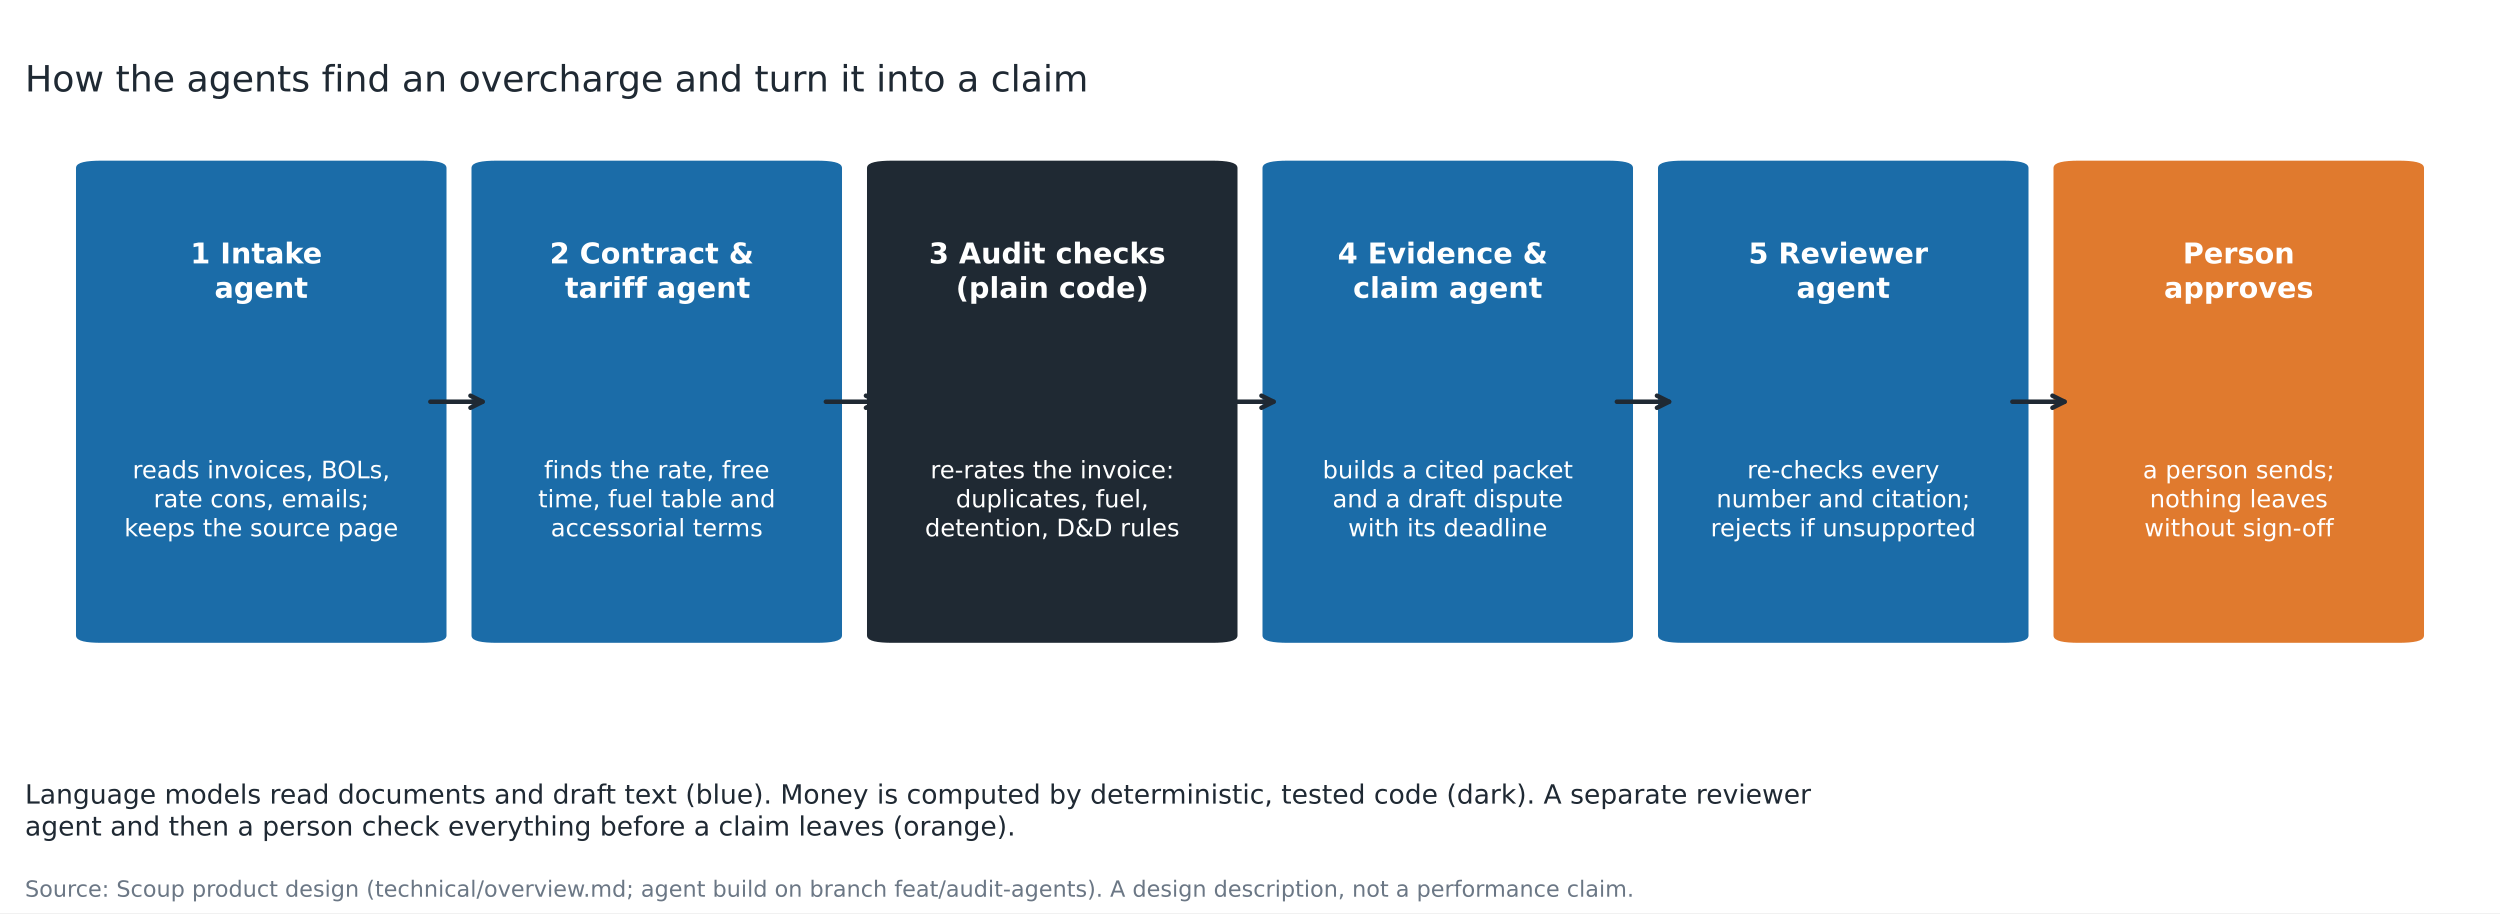
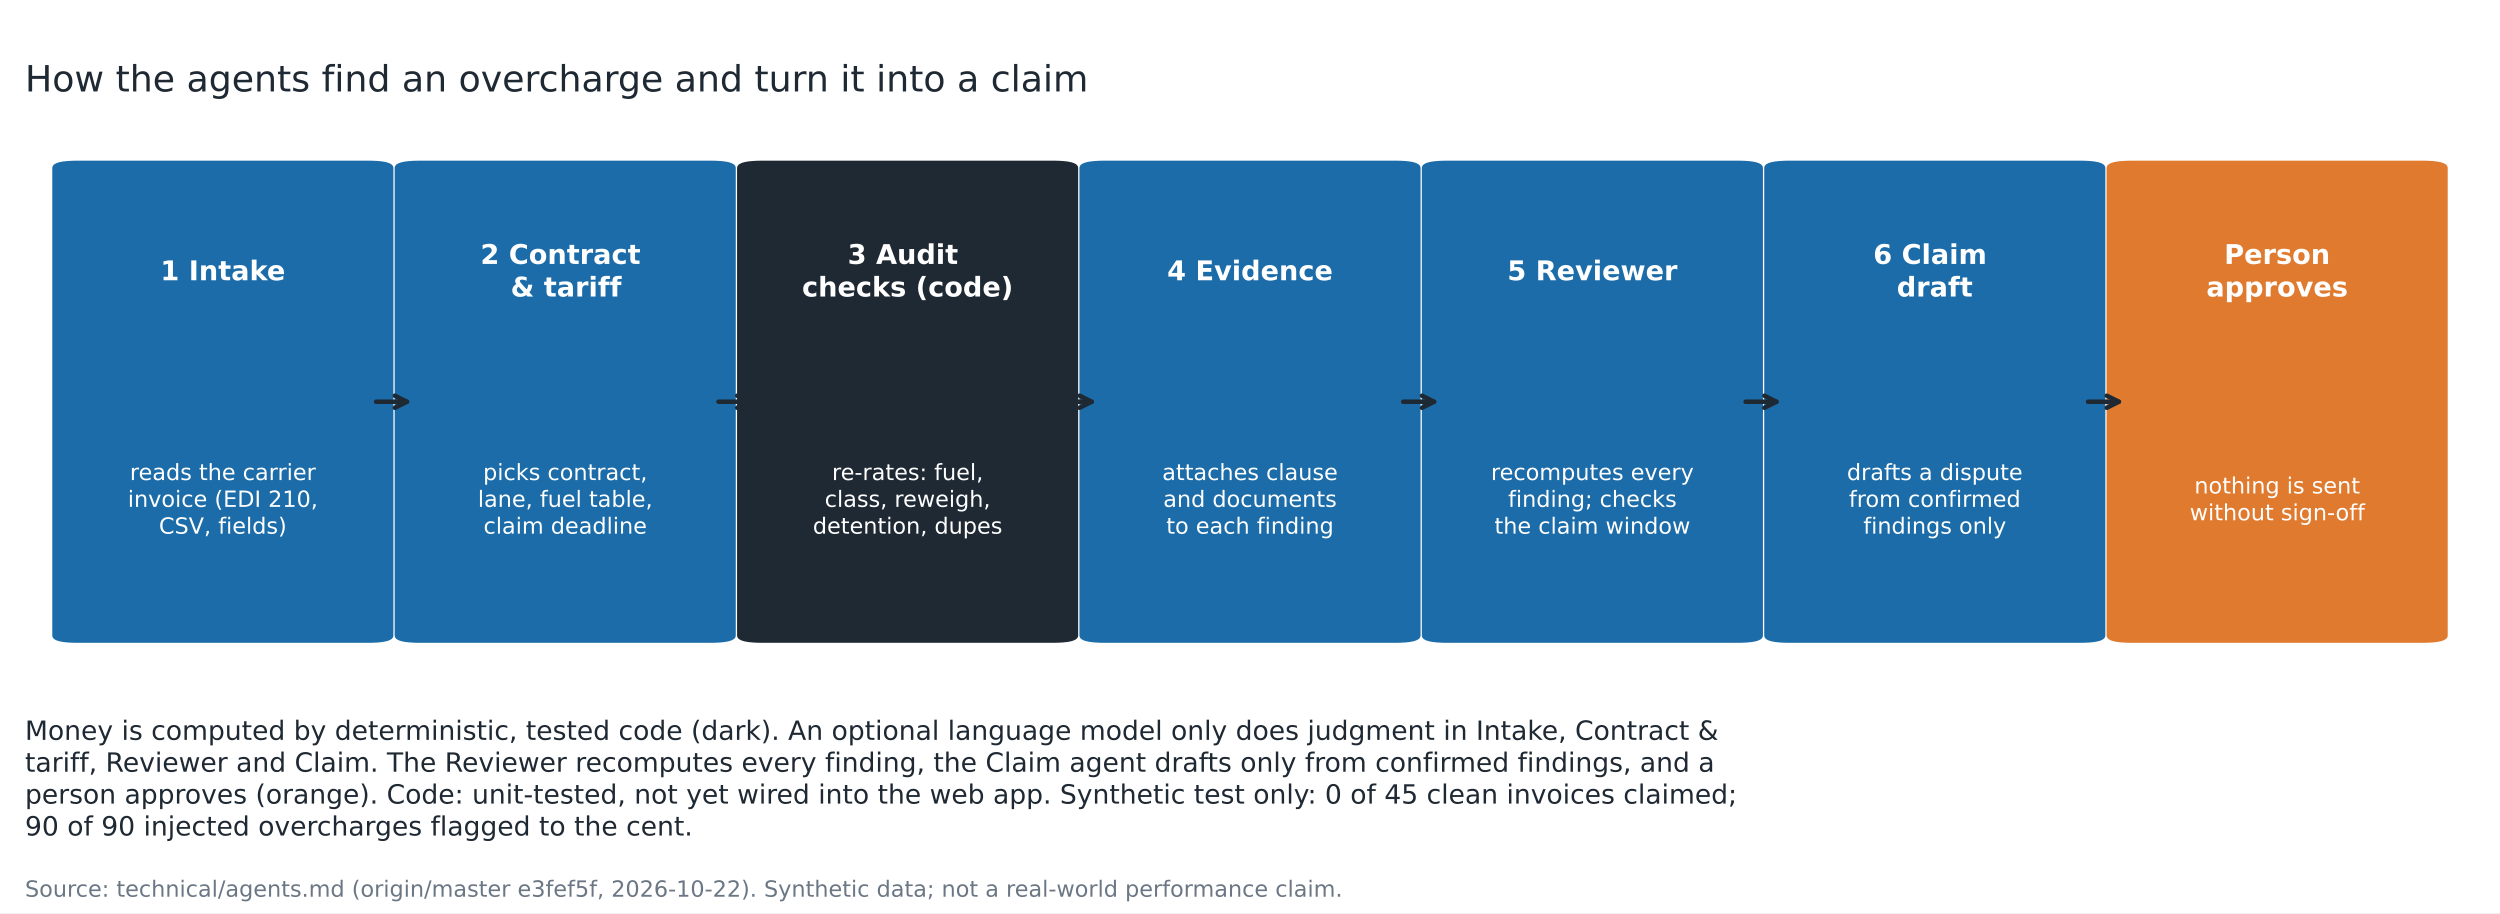
<svg xmlns="http://www.w3.org/2000/svg" width="828pt" height="302.4pt" viewBox="0 0 828 302.4" version="1.1">
  <defs>
    <style type="text/css">*{stroke-linejoin: round; stroke-linecap: butt}</style>
  </defs>
  <g id="figure_1">
    <g id="patch_1">
      <path d="M 0 302.4  L 828 302.4  L 828 0  L 0 0  z " style="fill: #ffffff" />
    </g>
    <g id="axes_1">
      <g id="patch_2">
-         <path d="M 33.782 212.406  L 139.27 212.406  Q 147.384 212.406 147.384 210.47  L 147.384 55.642  Q 147.384 53.706 139.27 53.706  L 33.782 53.706  Q 25.668 53.706 25.668 55.642  L 25.668 210.47  Q 25.668 212.406 33.782 212.406  z " clip-path="url(#p7cbf3c0ef2)" style="fill: #1b6ca8; stroke: #1b6ca8; stroke-linejoin: miter" />
+         <path d="M 25.929 212.406  L 121.679 212.406  Q 129.793 212.406 129.793 210.47  L 129.793 55.642  Q 129.793 53.706 121.679 53.706  L 25.929 53.706  Q 17.814 53.706 17.814 55.642  L 17.814 210.47  Q 17.814 212.406 25.929 212.406  z " clip-path="url(#p0f90ff3356)" style="fill: #1b6ca8; stroke: #1b6ca8; stroke-linejoin: miter" />
      </g>
      <g id="patch_3">
-         <path d="M 164.772 212.406  L 270.259 212.406  Q 278.374 212.406 278.374 210.47  L 278.374 55.642  Q 278.374 53.706 270.259 53.706  L 164.772 53.706  Q 156.658 53.706 156.658 55.642  L 156.658 210.47  Q 156.658 212.406 164.772 212.406  z " clip-path="url(#p7cbf3c0ef2)" style="fill: #1b6ca8; stroke: #1b6ca8; stroke-linejoin: miter" />
+         <path d="M 139.328 212.406  L 235.077 212.406  Q 243.192 212.406 243.192 210.47  L 243.192 55.642  Q 243.192 53.706 235.077 53.706  L 139.328 53.706  Q 131.213 53.706 131.213 55.642  L 131.213 210.47  Q 131.213 212.406 139.328 212.406  z " clip-path="url(#p0f90ff3356)" style="fill: #1b6ca8; stroke: #1b6ca8; stroke-linejoin: miter" />
      </g>
      <g id="patch_4">
-         <path d="M 295.762 212.406  L 401.249 212.406  Q 409.363 212.406 409.363 210.47  L 409.363 55.642  Q 409.363 53.706 401.249 53.706  L 295.762 53.706  Q 287.647 53.706 287.647 55.642  L 287.647 210.47  Q 287.647 212.406 295.762 212.406  z " clip-path="url(#p7cbf3c0ef2)" style="fill: #1f2933; stroke: #1f2933; stroke-linejoin: miter" />
+         <path d="M 252.726 212.406  L 348.476 212.406  Q 356.591 212.406 356.591 210.47  L 356.591 55.642  Q 356.591 53.706 348.476 53.706  L 252.726 53.706  Q 244.612 53.706 244.612 55.642  L 244.612 210.47  Q 244.612 212.406 252.726 212.406  z " clip-path="url(#p0f90ff3356)" style="fill: #1f2933; stroke: #1f2933; stroke-linejoin: miter" />
      </g>
      <g id="patch_5">
-         <path d="M 426.751 212.406  L 532.238 212.406  Q 540.353 212.406 540.353 210.47  L 540.353 55.642  Q 540.353 53.706 532.238 53.706  L 426.751 53.706  Q 418.637 53.706 418.637 55.642  L 418.637 210.47  Q 418.637 212.406 426.751 212.406  z " clip-path="url(#p7cbf3c0ef2)" style="fill: #1b6ca8; stroke: #1b6ca8; stroke-linejoin: miter" />
+         <path d="M 366.125 212.406  L 461.875 212.406  Q 469.989 212.406 469.989 210.47  L 469.989 55.642  Q 469.989 53.706 461.875 53.706  L 366.125 53.706  Q 358.011 53.706 358.011 55.642  L 358.011 210.47  Q 358.011 212.406 366.125 212.406  z " clip-path="url(#p0f90ff3356)" style="fill: #1b6ca8; stroke: #1b6ca8; stroke-linejoin: miter" />
      </g>
      <g id="patch_6">
-         <path d="M 557.741 212.406  L 663.228 212.406  Q 671.342 212.406 671.342 210.47  L 671.342 55.642  Q 671.342 53.706 663.228 53.706  L 557.741 53.706  Q 549.626 53.706 549.626 55.642  L 549.626 210.47  Q 549.626 212.406 557.741 212.406  z " clip-path="url(#p7cbf3c0ef2)" style="fill: #1b6ca8; stroke: #1b6ca8; stroke-linejoin: miter" />
+         <path d="M 479.524 212.406  L 575.274 212.406  Q 583.388 212.406 583.388 210.47  L 583.388 55.642  Q 583.388 53.706 575.274 53.706  L 479.524 53.706  Q 471.409 53.706 471.409 55.642  L 471.409 210.47  Q 471.409 212.406 479.524 212.406  z " clip-path="url(#p0f90ff3356)" style="fill: #1b6ca8; stroke: #1b6ca8; stroke-linejoin: miter" />
      </g>
      <g id="patch_7">
-         <path d="M 688.73 212.406  L 794.218 212.406  Q 802.332 212.406 802.332 210.47  L 802.332 55.642  Q 802.332 53.706 794.218 53.706  L 688.73 53.706  Q 680.616 53.706 680.616 55.642  L 680.616 210.47  Q 680.616 212.406 688.73 212.406  z " clip-path="url(#p7cbf3c0ef2)" style="fill: #e07a2e; stroke: #e07a2e; stroke-linejoin: miter" />
+         <path d="M 592.923 212.406  L 688.672 212.406  Q 696.787 212.406 696.787 210.47  L 696.787 55.642  Q 696.787 53.706 688.672 53.706  L 592.923 53.706  Q 584.808 53.706 584.808 55.642  L 584.808 210.47  Q 584.808 212.406 592.923 212.406  z " clip-path="url(#p0f90ff3356)" style="fill: #1b6ca8; stroke: #1b6ca8; stroke-linejoin: miter" />
+       </g>
+       <g id="patch_8">
+         <path d="M 706.321 212.406  L 802.071 212.406  Q 810.186 212.406 810.186 210.47  L 810.186 55.642  Q 810.186 53.706 802.071 53.706  L 706.321 53.706  Q 698.207 53.706 698.207 55.642  L 698.207 210.47  Q 698.207 212.406 706.321 212.406  z " clip-path="url(#p0f90ff3356)" style="fill: #e07a2e; stroke: #e07a2e; stroke-linejoin: miter" />
      </g>
      <g id="text_1">
-         <text style="font-weight: 700; font-size: 9.5px; font-family: 'DejaVu Sans'; fill: #ffffff" transform="translate(63.03651 87.2453)">1  Intake</text>
-         <text style="font-weight: 700; font-size: 9.5px; font-family: 'DejaVu Sans'; fill: #ffffff" transform="translate(71.04694 98.64715)">agent</text>
+         <text style="font-weight: 700; font-size: 9px; font-family: 'DejaVu Sans'; text-anchor: middle; fill: #ffffff" x="73.804" y="92.816" transform="rotate(-0 73.80378 92.81632)">1  Intake</text>
      </g>
      <g id="text_2">
-         <text style="font-size: 8px; font-family: 'DejaVu Sans'; fill: #ffffff" transform="translate(43.89663 158.4334)">reads invoices, BOLs,</text>
-         <text style="font-size: 8px; font-family: 'DejaVu Sans'; fill: #ffffff" transform="translate(50.85912 168.0356)">rate cons, emails;</text>
-         <text style="font-size: 8px; font-family: 'DejaVu Sans'; fill: #ffffff" transform="translate(41.15413 177.6377)">keeps the source page</text>
+         <text style="font-size: 7.4px; font-family: 'DejaVu Sans'; fill: #ffffff" transform="translate(43.01516 158.9977)">reads the carrier</text>
+         <text style="font-size: 7.4px; font-family: 'DejaVu Sans'; fill: #ffffff" transform="translate(42.32603 167.8797)">invoice (EDI 210,</text>
+         <text style="font-size: 7.4px; font-family: 'DejaVu Sans'; fill: #ffffff" transform="translate(52.63342 176.7617)">CSV, fields)</text>
      </g>
-       <g id="patch_8">
-         <path d="M 142.542 133.056  Q 152.021 133.056 159.822 133.056  " style="fill: none; stroke: #1f2933; stroke-width: 1.5; stroke-linecap: round" />
-         <path d="M 155.822 131.056  L 159.822 133.056  L 155.822 135.056  " style="fill: none; stroke: #1f2933; stroke-width: 1.5; stroke-linecap: round" />
+       <g id="patch_9">
+         <path d="M 124.558 133.056  Q 130.503 133.056 134.771 133.056  " style="fill: none; stroke: #1f2933; stroke-width: 1.5; stroke-linecap: round" />
+         <path d="M 130.771 131.056  L 134.771 133.056  L 130.771 135.056  " style="fill: none; stroke: #1f2933; stroke-width: 1.5; stroke-linecap: round" />
      </g>
      <g id="text_3">
-         <text style="font-weight: 700; font-size: 9.5px; font-family: 'DejaVu Sans'; fill: #ffffff" transform="translate(182.0724 87.24456)">2  Contract &amp;</text>
-         <text style="font-weight: 700; font-size: 9.5px; font-family: 'DejaVu Sans'; fill: #ffffff" transform="translate(187.0889 98.64715)">tariff agent</text>
+         <text style="font-weight: 700; font-size: 9px; font-family: 'DejaVu Sans'; fill: #ffffff" transform="translate(159.1155 87.41474)">2  Contract</text>
+         <text style="font-weight: 700; font-size: 9px; font-family: 'DejaVu Sans'; fill: #ffffff" transform="translate(169.1174 98.2172)">&amp; tariff</text>
      </g>
      <g id="text_4">
-         <text style="font-size: 8px; font-family: 'DejaVu Sans'; fill: #ffffff" transform="translate(180.1769 158.4334)">finds the rate, free</text>
-         <text style="font-size: 8px; font-family: 'DejaVu Sans'; fill: #ffffff" transform="translate(178.2212 168.0356)">time, fuel table and</text>
-         <text style="font-size: 8px; font-family: 'DejaVu Sans'; fill: #ffffff" transform="translate(182.4162 177.6377)">accessorial terms</text>
+         <text style="font-size: 7.4px; font-family: 'DejaVu Sans'; fill: #ffffff" transform="translate(160.0023 158.9977)">picks contract,</text>
+         <text style="font-size: 7.4px; font-family: 'DejaVu Sans'; fill: #ffffff" transform="translate(158.2587 167.8797)">lane, fuel table,</text>
+         <text style="font-size: 7.4px; font-family: 'DejaVu Sans'; fill: #ffffff" transform="translate(160.1457 176.7617)">claim deadline</text>
      </g>
-       <g id="patch_9">
-         <path d="M 273.532 133.056  Q 283.01 133.056 290.812 133.056  " style="fill: none; stroke: #1f2933; stroke-width: 1.5; stroke-linecap: round" />
-         <path d="M 286.812 131.056  L 290.812 133.056  L 286.812 135.056  " style="fill: none; stroke: #1f2933; stroke-width: 1.5; stroke-linecap: round" />
+       <g id="patch_10">
+         <path d="M 237.957 133.056  Q 243.902 133.056 248.17 133.056  " style="fill: none; stroke: #1f2933; stroke-width: 1.5; stroke-linecap: round" />
+         <path d="M 244.17 131.056  L 248.17 133.056  L 244.17 135.056  " style="fill: none; stroke: #1f2933; stroke-width: 1.5; stroke-linecap: round" />
      </g>
      <g id="text_5">
-         <text style="font-weight: 700; font-size: 9.5px; font-family: 'DejaVu Sans'; fill: #ffffff" transform="translate(307.6626 87.24493)">3  Audit checks</text>
-         <text style="font-weight: 700; font-size: 9.5px; font-family: 'DejaVu Sans'; fill: #ffffff" transform="translate(316.5652 98.64752)">(plain code)</text>
+         <text style="font-weight: 700; font-size: 9px; font-family: 'DejaVu Sans'; fill: #ffffff" transform="translate(280.7366 87.41509)">3  Audit</text>
+         <text style="font-weight: 700; font-size: 9px; font-family: 'DejaVu Sans'; fill: #ffffff" transform="translate(265.6271 98.21755)">checks (code)</text>
      </g>
      <g id="text_6">
-         <text style="font-size: 8px; font-family: 'DejaVu Sans'; fill: #ffffff" transform="translate(308.1483 158.4334)">re-rates the invoice:</text>
-         <text style="font-size: 8px; font-family: 'DejaVu Sans'; fill: #ffffff" transform="translate(316.5758 168.0356)">duplicates, fuel,</text>
-         <text style="font-size: 8px; font-family: 'DejaVu Sans'; fill: #ffffff" transform="translate(306.3496 177.6377)">detention, D&amp;D rules</text>
+         <text style="font-size: 7.4px; font-family: 'DejaVu Sans'; fill: #ffffff" transform="translate(275.5569 158.9977)">re-rates: fuel,</text>
+         <text style="font-size: 7.4px; font-family: 'DejaVu Sans'; fill: #ffffff" transform="translate(273.1484 167.8797)">class, reweigh,</text>
+         <text style="font-size: 7.4px; font-family: 'DejaVu Sans'; fill: #ffffff" transform="translate(269.2177 176.7617)">detention, dupes</text>
      </g>
-       <g id="patch_10">
-         <path d="M 404.522 133.056  Q 414 133.056 421.801 133.056  " style="fill: none; stroke: #1f2933; stroke-width: 1.5; stroke-linecap: round" />
-         <path d="M 417.801 131.056  L 421.801 133.056  L 417.801 135.056  " style="fill: none; stroke: #1f2933; stroke-width: 1.5; stroke-linecap: round" />
+       <g id="patch_11">
+         <path d="M 351.356 133.056  Q 357.301 133.056 361.569 133.056  " style="fill: none; stroke: #1f2933; stroke-width: 1.5; stroke-linecap: round" />
+         <path d="M 357.569 131.056  L 361.569 133.056  L 357.569 135.056  " style="fill: none; stroke: #1f2933; stroke-width: 1.5; stroke-linecap: round" />
      </g>
      <g id="text_7">
-         <text style="font-weight: 700; font-size: 9.5px; font-family: 'DejaVu Sans'; fill: #ffffff" transform="translate(443.0764 87.24493)">4  Evidence &amp;</text>
-         <text style="font-weight: 700; font-size: 9.5px; font-family: 'DejaVu Sans'; fill: #ffffff" transform="translate(448.1344 98.64752)">claim agent</text>
+         <text style="font-weight: 700; font-size: 9px; font-family: 'DejaVu Sans'; text-anchor: middle; fill: #ffffff" x="414" y="92.816" transform="rotate(-0 414 92.81632)">4  Evidence</text>
      </g>
      <g id="text_8">
-         <text style="font-size: 8px; font-family: 'DejaVu Sans'; fill: #ffffff" transform="translate(438.0373 158.4334)">builds a cited packet</text>
-         <text style="font-size: 8px; font-family: 'DejaVu Sans'; fill: #ffffff" transform="translate(441.3248 168.0356)">and a draft dispute</text>
-         <text style="font-size: 8px; font-family: 'DejaVu Sans'; fill: #ffffff" transform="translate(446.4936 177.6377)">with its deadline</text>
+         <text style="font-size: 7.4px; font-family: 'DejaVu Sans'; fill: #ffffff" transform="translate(384.9261 158.9977)">attaches clause</text>
+         <text style="font-size: 7.4px; font-family: 'DejaVu Sans'; fill: #ffffff" transform="translate(385.2672 167.8797)">and documents</text>
+         <text style="font-size: 7.4px; font-family: 'DejaVu Sans'; fill: #ffffff" transform="translate(386.2645 176.7617)">to each finding</text>
      </g>
-       <g id="patch_11">
-         <path d="M 535.511 133.056  Q 544.99 133.056 552.791 133.056  " style="fill: none; stroke: #1f2933; stroke-width: 1.5; stroke-linecap: round" />
-         <path d="M 548.791 131.056  L 552.791 133.056  L 548.791 135.056  " style="fill: none; stroke: #1f2933; stroke-width: 1.5; stroke-linecap: round" />
+       <g id="patch_12">
+         <path d="M 464.755 133.056  Q 470.699 133.056 474.967 133.056  " style="fill: none; stroke: #1f2933; stroke-width: 1.5; stroke-linecap: round" />
+         <path d="M 470.967 131.056  L 474.967 133.056  L 470.967 135.056  " style="fill: none; stroke: #1f2933; stroke-width: 1.5; stroke-linecap: round" />
      </g>
      <g id="text_9">
-         <text style="font-weight: 700; font-size: 9.5px; font-family: 'DejaVu Sans'; fill: #ffffff" transform="translate(579.0936 87.2453)">5  Reviewer</text>
-         <text style="font-weight: 700; font-size: 9.5px; font-family: 'DejaVu Sans'; fill: #ffffff" transform="translate(595.0053 98.64715)">agent</text>
+         <text style="font-weight: 700; font-size: 9px; font-family: 'DejaVu Sans'; text-anchor: middle; fill: #ffffff" x="527.399" y="92.816" transform="rotate(-0 527.3987 92.81632)">5  Reviewer</text>
      </g>
      <g id="text_10">
-         <text style="font-size: 8px; font-family: 'DejaVu Sans'; fill: #ffffff" transform="translate(578.6557 158.4334)">re-checks every</text>
-         <text style="font-size: 8px; font-family: 'DejaVu Sans'; fill: #ffffff" transform="translate(568.4656 168.0356)">number and citation;</text>
-         <text style="font-size: 8px; font-family: 'DejaVu Sans'; fill: #ffffff" transform="translate(566.5531 177.6377)">rejects if unsupported</text>
+         <text style="font-size: 7.4px; font-family: 'DejaVu Sans'; fill: #ffffff" transform="translate(493.8016 158.9974)">recomputes every</text>
+         <text style="font-size: 7.4px; font-family: 'DejaVu Sans'; fill: #ffffff" transform="translate(499.4701 167.8794)">finding; checks</text>
+         <text style="font-size: 7.4px; font-family: 'DejaVu Sans'; fill: #ffffff" transform="translate(494.9758 176.7614)">the claim window</text>
      </g>
-       <g id="patch_12">
-         <path d="M 666.501 133.056  Q 675.979 133.056 683.78 133.056  " style="fill: none; stroke: #1f2933; stroke-width: 1.5; stroke-linecap: round" />
-         <path d="M 679.78 131.056  L 683.78 133.056  L 679.78 135.056  " style="fill: none; stroke: #1f2933; stroke-width: 1.5; stroke-linecap: round" />
+       <g id="patch_13">
+         <path d="M 578.153 133.056  Q 584.098 133.056 588.366 133.056  " style="fill: none; stroke: #1f2933; stroke-width: 1.5; stroke-linecap: round" />
+         <path d="M 584.366 131.056  L 588.366 133.056  L 584.366 135.056  " style="fill: none; stroke: #1f2933; stroke-width: 1.5; stroke-linecap: round" />
      </g>
      <g id="text_11">
-         <text style="font-weight: 700; font-size: 9.5px; font-family: 'DejaVu Sans'; fill: #ffffff" transform="translate(722.9564 87.24493)">Person</text>
-         <text style="font-weight: 700; font-size: 9.5px; font-family: 'DejaVu Sans'; fill: #ffffff" transform="translate(716.7176 98.64678)">approves</text>
+         <text style="font-weight: 700; font-size: 9px; font-family: 'DejaVu Sans'; fill: #ffffff" transform="translate(620.4195 87.41509)">6  Claim</text>
+         <text style="font-weight: 700; font-size: 9px; font-family: 'DejaVu Sans'; fill: #ffffff" transform="translate(628.2122 98.21755)">draft</text>
      </g>
      <g id="text_12">
-         <text style="font-size: 8px; font-family: 'DejaVu Sans'; fill: #ffffff" transform="translate(709.7184 158.4334)">a person sends;</text>
-         <text style="font-size: 8px; font-family: 'DejaVu Sans'; fill: #ffffff" transform="translate(711.9953 168.0356)">nothing leaves</text>
-         <text style="font-size: 8px; font-family: 'DejaVu Sans'; fill: #ffffff" transform="translate(710.1765 177.6377)">without sign-off</text>
+         <text style="font-size: 7.4px; font-family: 'DejaVu Sans'; fill: #ffffff" transform="translate(611.6999 158.9977)">drafts a dispute</text>
+         <text style="font-size: 7.4px; font-family: 'DejaVu Sans'; fill: #ffffff" transform="translate(612.352 167.8797)">from confirmed</text>
+         <text style="font-size: 7.4px; font-family: 'DejaVu Sans'; fill: #ffffff" transform="translate(617.1215 176.7617)">findings only</text>
+       </g>
+       <g id="patch_14">
+         <path d="M 691.552 133.056  Q 697.497 133.056 701.765 133.056  " style="fill: none; stroke: #1f2933; stroke-width: 1.5; stroke-linecap: round" />
+         <path d="M 697.765 131.056  L 701.765 133.056  L 697.765 135.056  " style="fill: none; stroke: #1f2933; stroke-width: 1.5; stroke-linecap: round" />
      </g>
      <g id="text_13">
+         <text style="font-weight: 700; font-size: 9px; font-family: 'DejaVu Sans'; fill: #ffffff" transform="translate(736.6533 87.41509)">Person</text>
+         <text style="font-weight: 700; font-size: 9px; font-family: 'DejaVu Sans'; fill: #ffffff" transform="translate(730.7428 98.21685)">approves</text>
+       </g>
+       <g id="text_14">
+         <text style="font-size: 7.4px; font-family: 'DejaVu Sans'; fill: #ffffff" transform="translate(726.7636 163.4387)">nothing is sent</text>
+         <text style="font-size: 7.4px; font-family: 'DejaVu Sans'; fill: #ffffff" transform="translate(725.246 172.3207)">without sign-off</text>
+       </g>
+       <g id="text_15">
        <text style="font-size: 12px; font-family: 'DejaVu Sans'; text-anchor: start; fill: #1f2933" x="8.28" y="30.288" transform="rotate(-0 8.28 30.288)">How the agents find an overcharge and turn it into a claim</text>
      </g>
    </g>
-     <g id="text_14">
-       <text style="font-size: 8.8px; font-family: 'DejaVu Sans'; fill: #1f2933" transform="translate(8.28 266.1627)">Language models read documents and draft text (blue). Money is computed by deterministic, tested code (dark). A separate reviewer</text>
-       <text style="font-size: 8.8px; font-family: 'DejaVu Sans'; fill: #1f2933" transform="translate(8.28 276.7251)">agent and then a person check everything before a claim leaves (orange).</text>
+     <g id="text_16">
+       <text style="font-size: 8.8px; font-family: 'DejaVu Sans'; fill: #1f2933" transform="translate(8.28 245.0379)">Money is computed by deterministic, tested code (dark). An optional language model only does judgment in Intake, Contract &amp;</text>
+       <text style="font-size: 8.8px; font-family: 'DejaVu Sans'; fill: #1f2933" transform="translate(8.28 255.6003)">tariff, Reviewer and Claim. The Reviewer recomputes every finding, the Claim agent drafts only from confirmed findings, and a</text>
+       <text style="font-size: 8.8px; font-family: 'DejaVu Sans'; fill: #1f2933" transform="translate(8.28 266.1627)">person approves (orange). Code: unit-tested, not yet wired into the web app. Synthetic test only: 0 of 45 clean invoices claimed;</text>
+       <text style="font-size: 8.8px; font-family: 'DejaVu Sans'; fill: #1f2933" transform="translate(8.28 276.7251)">90 of 90 injected overcharges flagged to the cent.</text>
    </g>
-     <g id="text_15">
-       <text style="font-size: 7.4px; font-family: 'DejaVu Sans'; text-anchor: start; fill: #6b7785" x="8.28" y="296.993" transform="rotate(-0 8.28 296.9935)">Source: Scoup product design (technical/overview.md; agent build on branch feat/audit-agents). A design description, not a performance claim.</text>
+     <g id="text_17">
+       <text style="font-size: 7.4px; font-family: 'DejaVu Sans'; text-anchor: start; fill: #6b7785" x="8.28" y="296.993" transform="rotate(-0 8.28 296.9935)">Source: technical/agents.md (origin/master e3fef5f, 2026-10-22). Synthetic data; not a real-world performance claim.</text>
    </g>
  </g>
  <defs>
-     <clipPath id="p7cbf3c0ef2">
+     <clipPath id="p0f90ff3356">
      <rect x="8.28" y="36.288" width="811.44" height="193.536" />
    </clipPath>
  </defs>
</svg>
